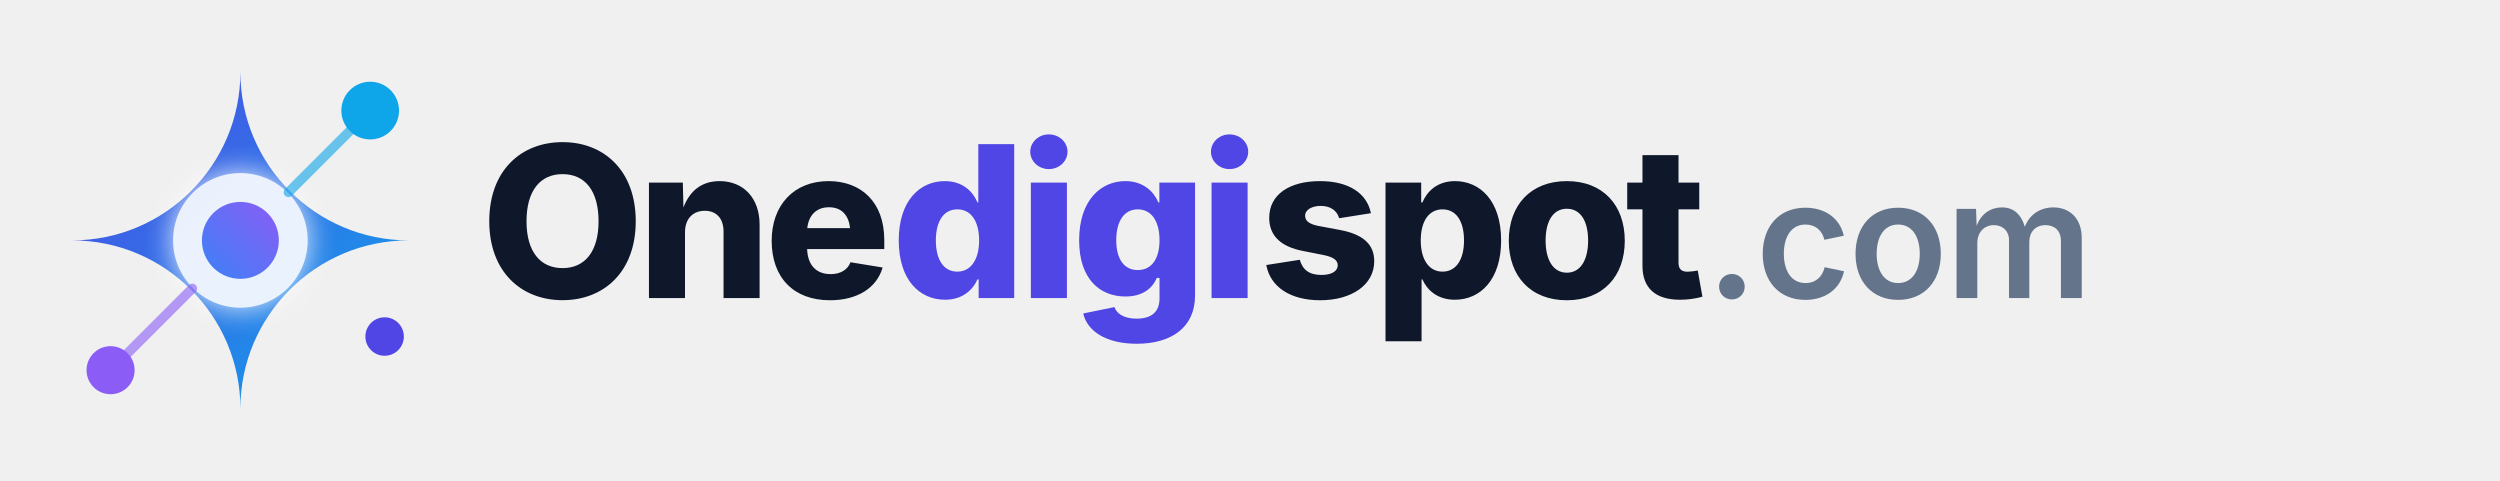
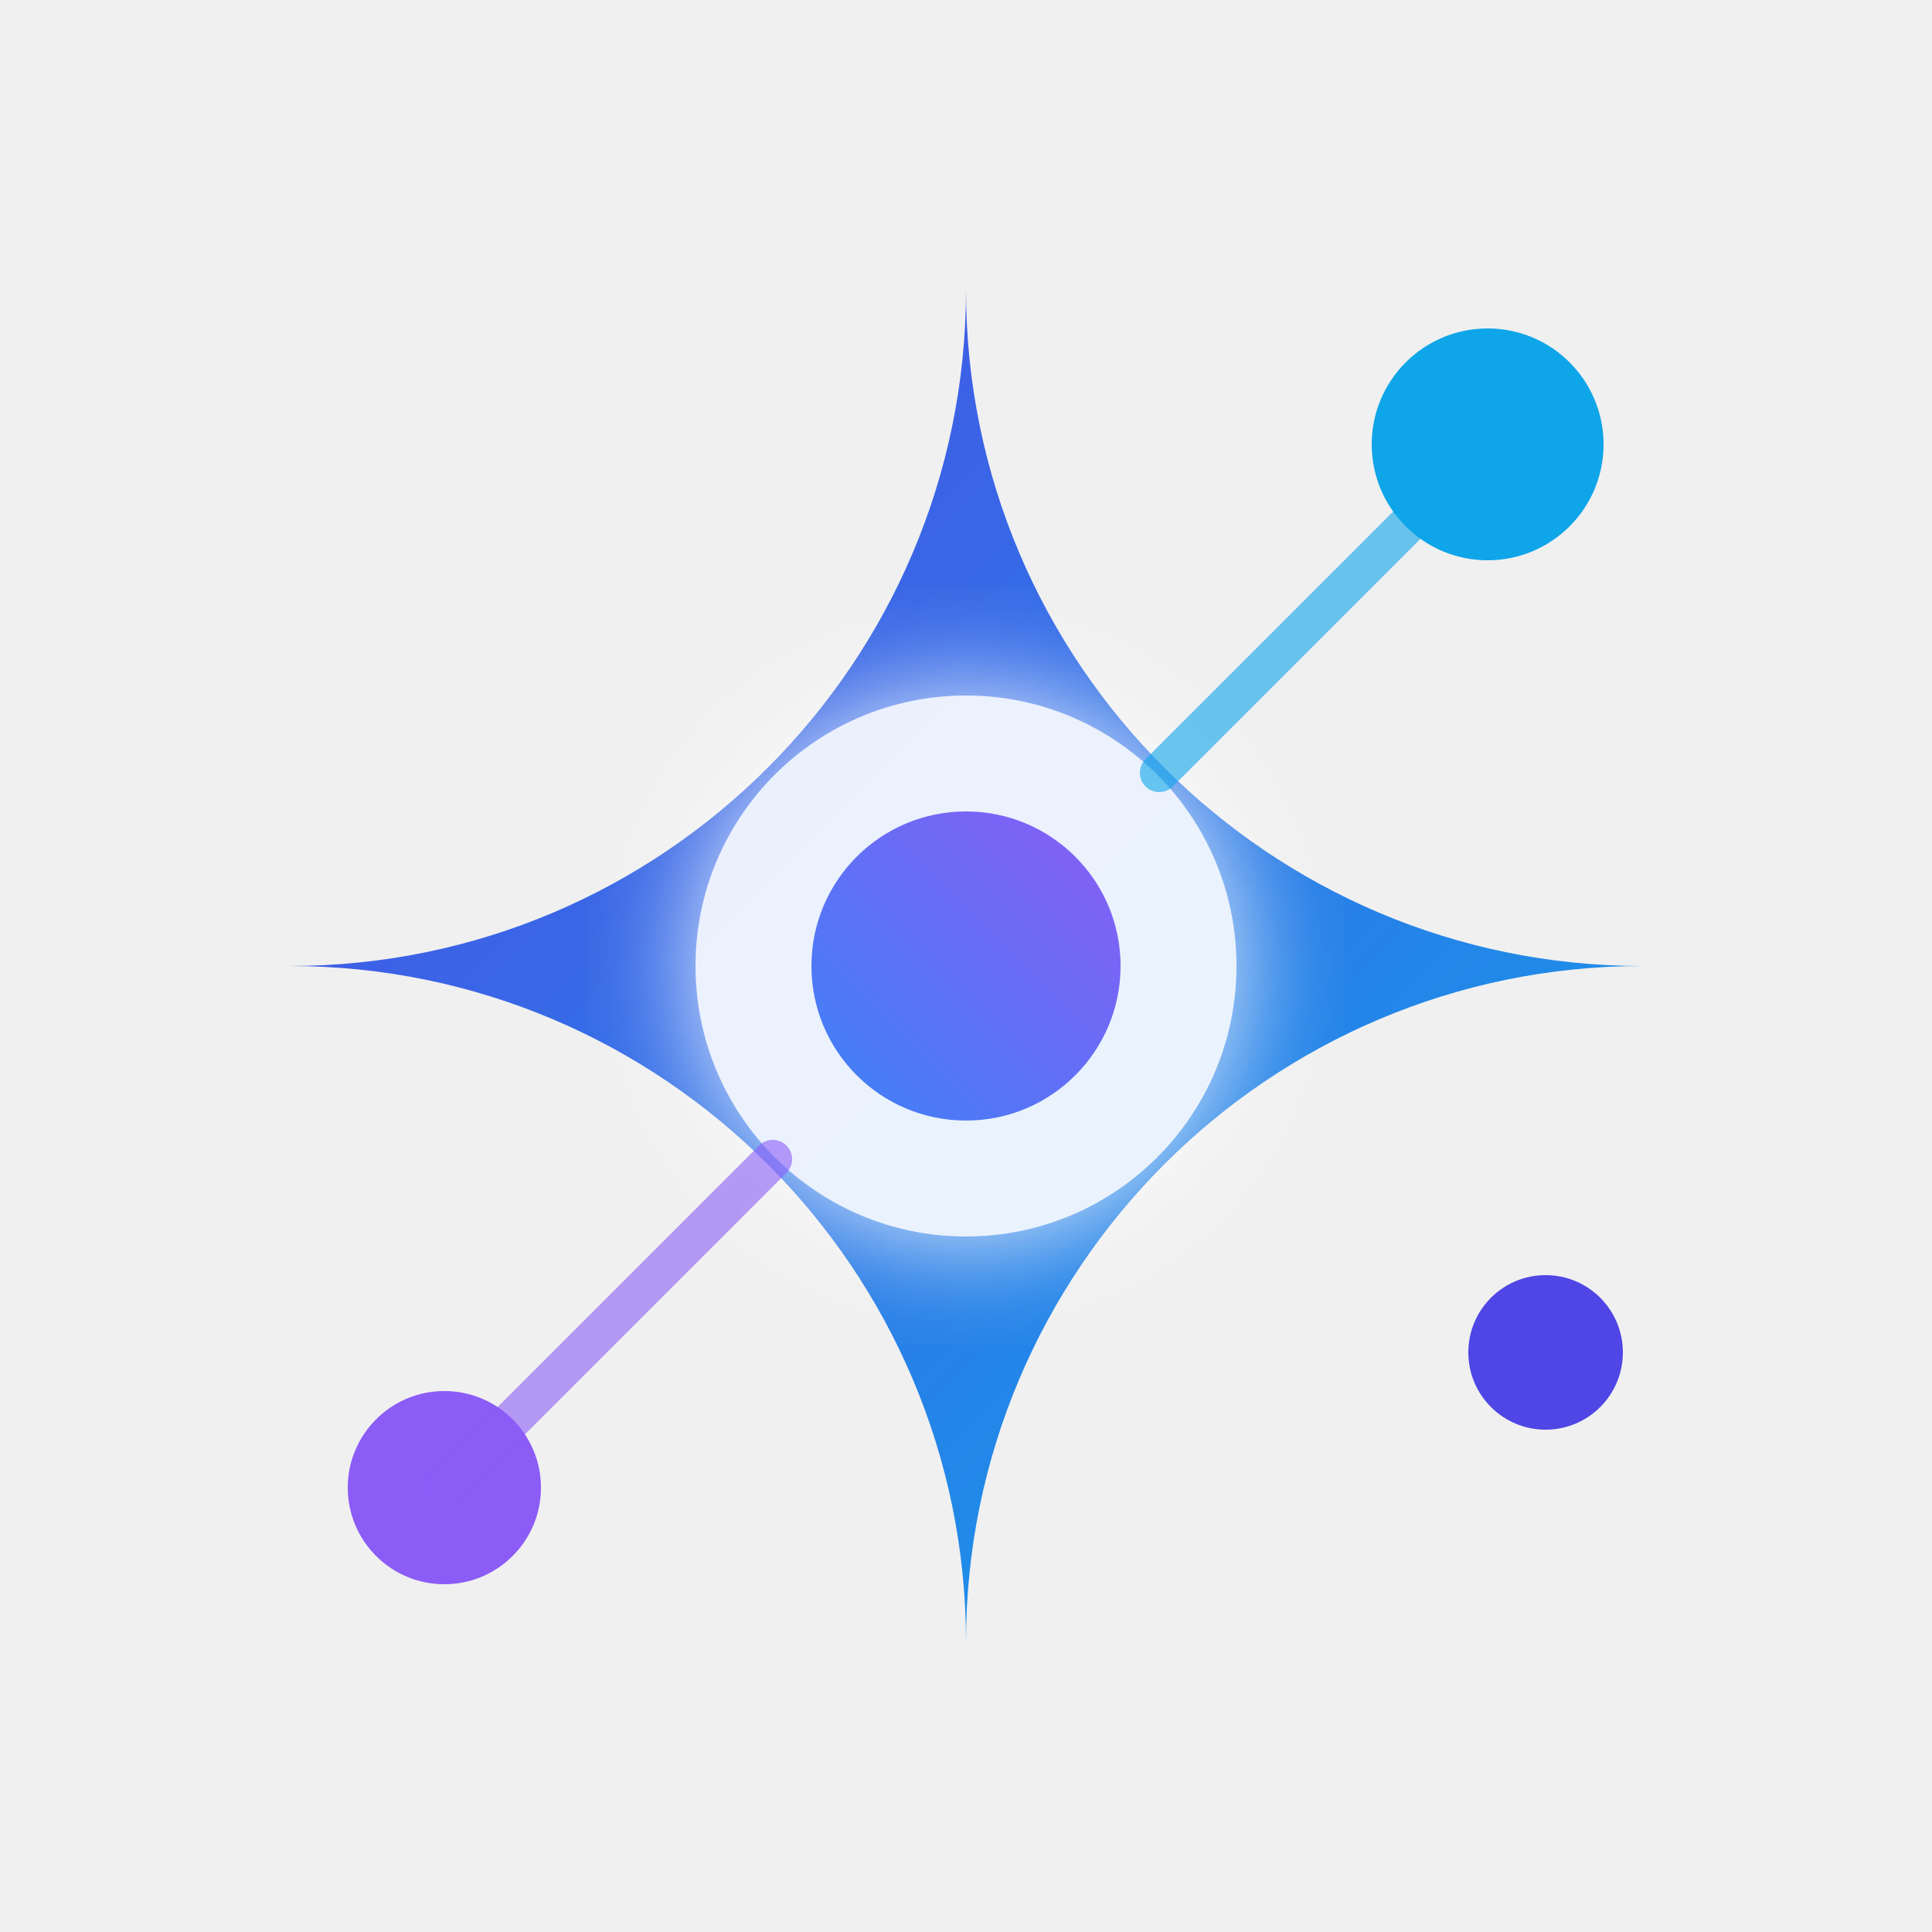
- <svg xmlns="http://www.w3.org/2000/svg" viewBox="0 0 520 100" width="100%" height="100%">
+ <svg xmlns="http://www.w3.org/2000/svg" viewBox="0 0 100 100" width="100%" height="100%">
  <defs>
    <linearGradient id="techGrad1" x1="0%" y1="0%" x2="100%" y2="100%">
      <stop offset="0%" stop-color="#4f46e5" />
      <stop offset="100%" stop-color="#0ea5e9" />
    </linearGradient>
    <linearGradient id="techGrad2" x1="100%" y1="0%" x2="0%" y2="100%">
      <stop offset="0%" stop-color="#8b5cf6" />
      <stop offset="100%" stop-color="#3b82f6" />
    </linearGradient>
    <filter id="glow" x="-20%" y="-20%" width="140%" height="140%">
      <feGaussianBlur stdDeviation="3" result="blur" />
      <feComposite in="SourceGraphic" in2="blur" operator="over" />
    </filter>
  </defs>
  <g transform="translate(15, 15)">
    <path d="M35 0 C35 19.3 19.3 35 0 35 C19.3 35 35 50.7 35 70 C35 50.7 50.7 35 70 35 C50.7 35 35 19.3 35 0 Z" fill="url(#techGrad1)" />
    <circle cx="35" cy="35" r="14" fill="#ffffff" filter="url(#glow)" opacity="0.9" />
    <circle cx="35" cy="35" r="8" fill="url(#techGrad2)" />
    <circle cx="62" cy="8" r="6" fill="#0ea5e9" />
    <path d="M45 25 L62 8" stroke="#0ea5e9" stroke-width="2" stroke-linecap="round" opacity="0.6" />
    <circle cx="8" cy="62" r="5" fill="#8b5cf6" />
    <path d="M25 45 L8 62" stroke="#8b5cf6" stroke-width="2" stroke-linecap="round" opacity="0.6" />
    <circle cx="65" cy="55" r="4" fill="#4f46e5" />
  </g>
-   <text x="100" y="62" font-family="'Inter', system-ui, -apple-system, sans-serif" font-size="44" font-weight="800" fill="#0f172a" letter-spacing="-1.5">
-     One<tspan fill="#4f46e5">digi</tspan>spot<tspan fill="#64748b" font-weight="600" font-size="34" letter-spacing="-0.5">.com</tspan>
-   </text>
</svg>
